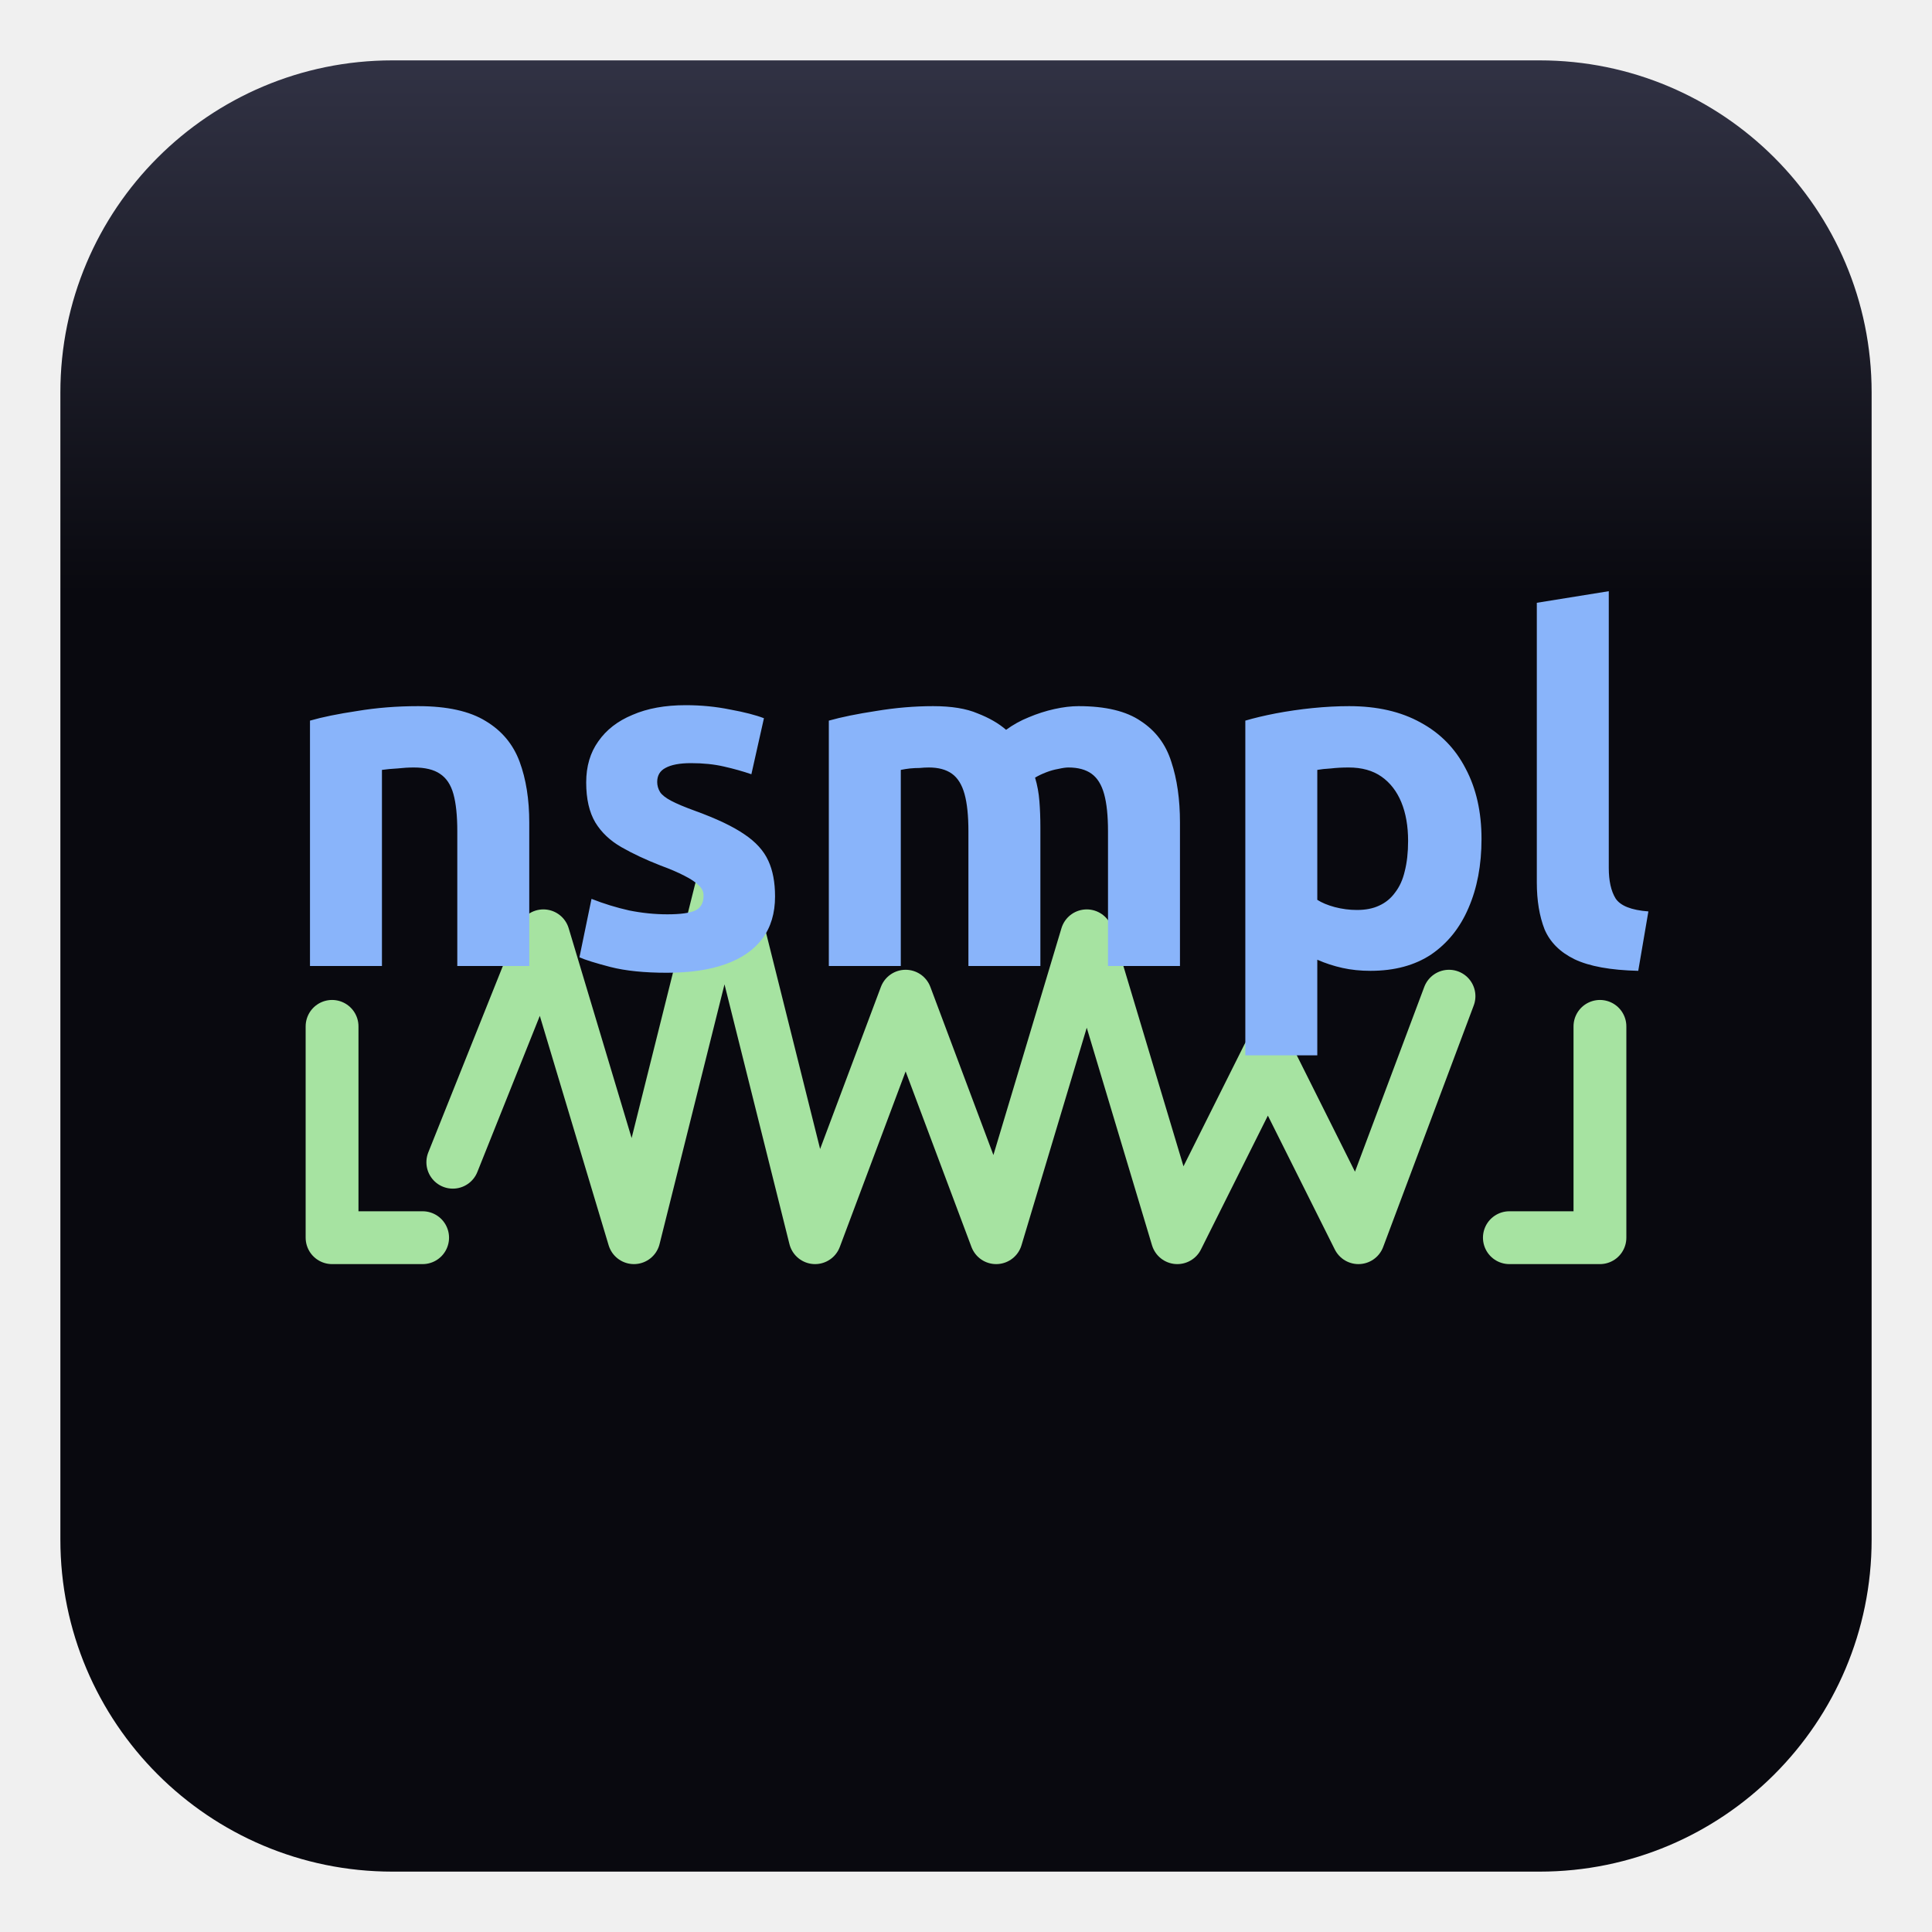
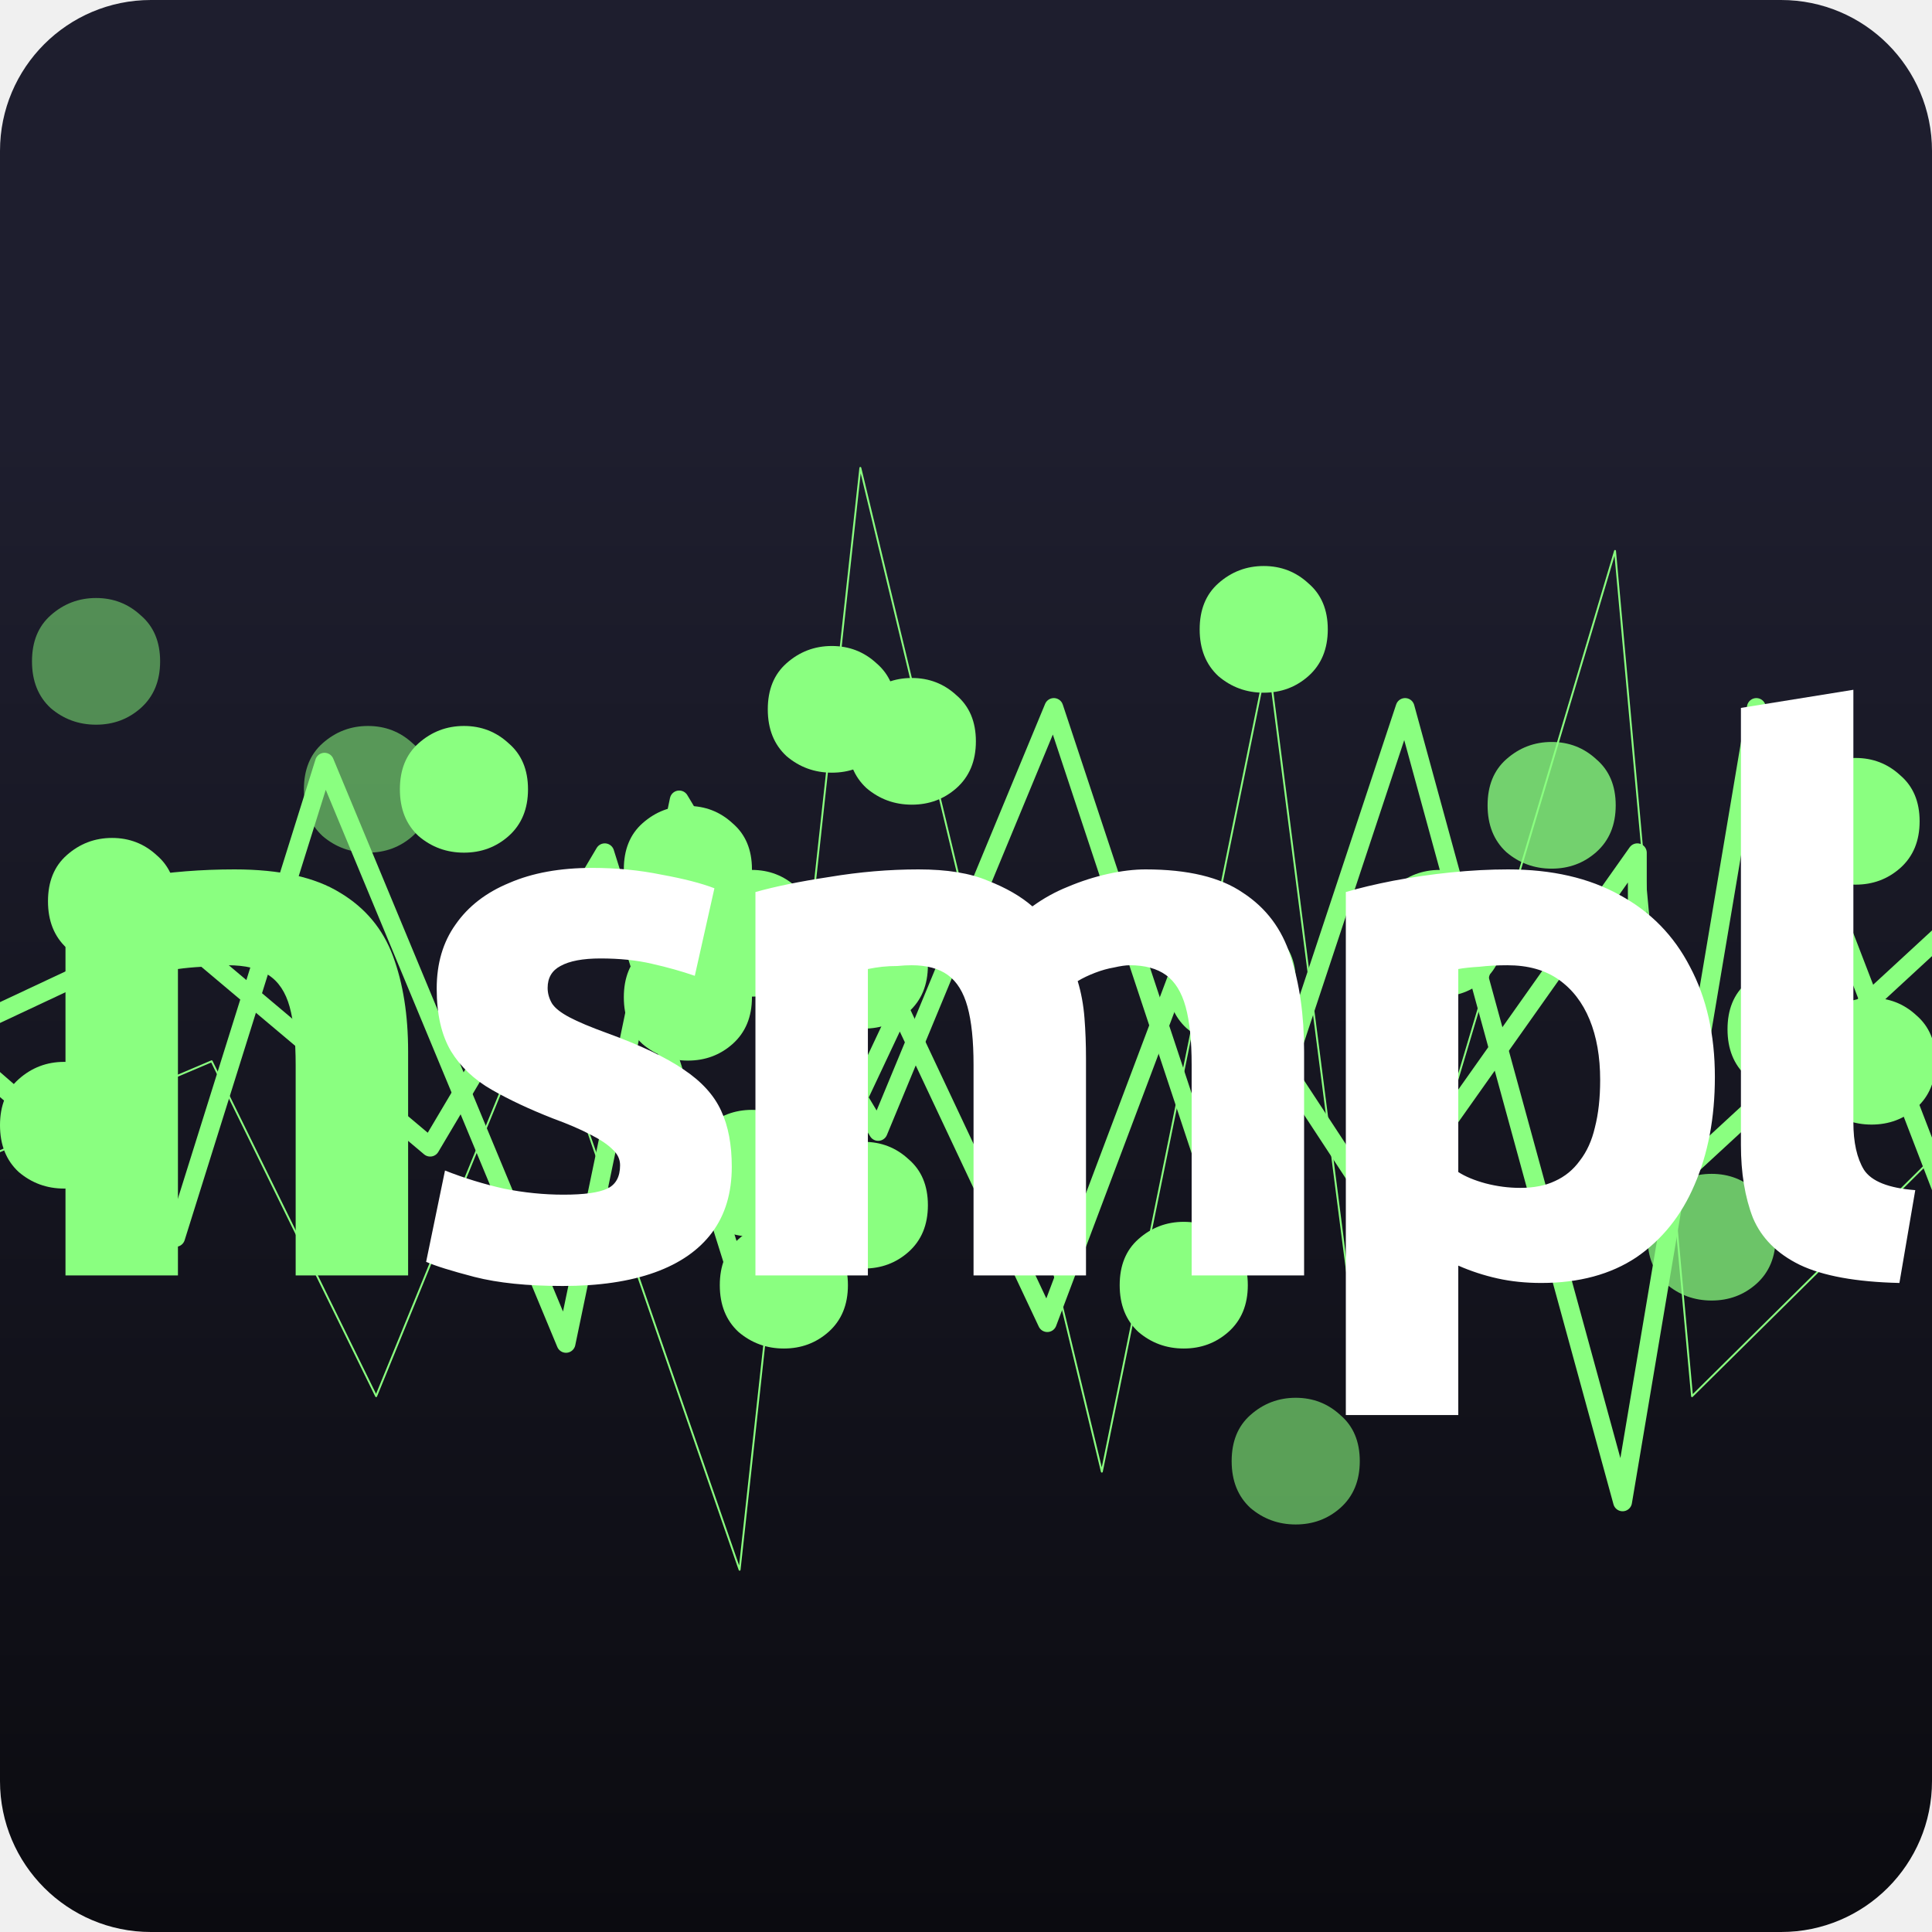
- <svg xmlns="http://www.w3.org/2000/svg" width="128" height="128" viewBox="0 0 128 128" fill="none">
-   <g id="nsmpl 2">
-     <path id="rect2" d="M102 4H26C13.85 4 4 13.85 4 26V102C4 114.15 13.85 124 26 124H102C114.15 124 124 114.15 124 102V26C124 13.85 114.15 4 102 4Z" fill="url(#paint0_linear_3311_2)" />
-     <g id="g5">
-       <path id="path3" d="M22 68V82H28" stroke="#A6E3A1" stroke-width="3.5" stroke-linecap="round" stroke-linejoin="round" />
-       <path id="path4" d="M30 77L36 62L42 82L48 58L54 82L60 66L66 82L72 62L78 82L84 70L90 82L96 66" stroke="#A6E3A1" stroke-width="3.5" stroke-linecap="round" stroke-linejoin="round" />
-       <path id="path5" d="M100 82H106V68" stroke="#A6E3A1" stroke-width="3.5" stroke-linecap="round" stroke-linejoin="round" />
-     </g>
-     <path id="nsmpl" d="M20.537 64V47.744C21.348 47.509 22.393 47.296 23.673 47.104C24.953 46.891 26.297 46.784 27.705 46.784C29.625 46.784 31.118 47.115 32.185 47.776C33.252 48.416 33.998 49.312 34.425 50.464C34.852 51.616 35.065 52.96 35.065 54.496V64H30.297V55.072C30.297 54.048 30.212 53.227 30.041 52.608C29.87 51.989 29.572 51.541 29.145 51.264C28.739 50.987 28.163 50.848 27.417 50.848C27.076 50.848 26.713 50.869 26.329 50.912C25.945 50.933 25.604 50.965 25.305 51.008V64H20.537ZM44.181 64.448C42.687 64.448 41.439 64.32 40.437 64.064C39.455 63.808 38.773 63.595 38.389 63.424L39.189 59.552C39.999 59.872 40.831 60.128 41.685 60.32C42.538 60.491 43.381 60.576 44.213 60.576C45.087 60.576 45.706 60.491 46.069 60.32C46.431 60.149 46.613 59.819 46.613 59.328C46.613 59.072 46.506 58.848 46.293 58.656C46.079 58.443 45.759 58.229 45.333 58.016C44.927 57.803 44.405 57.579 43.765 57.344C42.783 56.96 41.919 56.555 41.173 56.128C40.426 55.701 39.85 55.157 39.445 54.496C39.039 53.813 38.837 52.928 38.837 51.84C38.837 50.773 39.103 49.867 39.637 49.12C40.17 48.352 40.927 47.765 41.909 47.36C42.89 46.933 44.063 46.72 45.429 46.72C46.453 46.72 47.434 46.816 48.373 47.008C49.311 47.179 50.058 47.371 50.613 47.584L49.781 51.296C49.226 51.104 48.618 50.933 47.957 50.784C47.317 50.635 46.591 50.56 45.781 50.56C45.034 50.56 44.469 50.667 44.085 50.88C43.722 51.072 43.541 51.381 43.541 51.808C43.541 52.043 43.605 52.267 43.733 52.48C43.861 52.672 44.106 52.864 44.469 53.056C44.831 53.248 45.365 53.472 46.069 53.728C47.477 54.24 48.554 54.752 49.301 55.264C50.069 55.776 50.602 56.363 50.901 57.024C51.199 57.664 51.349 58.453 51.349 59.392C51.349 60.501 51.071 61.429 50.517 62.176C49.962 62.923 49.151 63.488 48.085 63.872C47.018 64.256 45.717 64.448 44.181 64.448ZM54.912 64V47.744C55.744 47.509 56.789 47.296 58.048 47.104C59.328 46.891 60.587 46.784 61.824 46.784C63.04 46.784 64.021 46.944 64.768 47.264C65.536 47.563 66.165 47.925 66.656 48.352C67.125 48.011 67.626 47.733 68.16 47.52C68.715 47.285 69.28 47.104 69.856 46.976C70.432 46.848 70.965 46.784 71.456 46.784C73.248 46.784 74.624 47.115 75.584 47.776C76.565 48.416 77.237 49.312 77.6 50.464C77.984 51.616 78.176 52.96 78.176 54.496V64H73.408V55.072C73.408 54.048 73.323 53.227 73.152 52.608C72.981 51.989 72.704 51.541 72.32 51.264C71.936 50.987 71.424 50.848 70.784 50.848C70.613 50.848 70.389 50.88 70.112 50.944C69.856 50.987 69.589 51.061 69.312 51.168C69.034 51.275 68.789 51.392 68.576 51.52C68.725 52.011 68.821 52.533 68.864 53.088C68.906 53.621 68.928 54.197 68.928 54.816V64H64.16V55.072C64.16 54.048 64.075 53.227 63.904 52.608C63.733 51.989 63.456 51.541 63.072 51.264C62.688 50.987 62.176 50.848 61.536 50.848C61.344 50.848 61.141 50.859 60.928 50.88C60.715 50.88 60.501 50.891 60.288 50.912C60.096 50.933 59.893 50.965 59.68 51.008V64H54.912ZM82.506 69.92V47.744C83.082 47.573 83.754 47.413 84.522 47.264C85.311 47.115 86.122 46.997 86.954 46.912C87.807 46.827 88.618 46.784 89.386 46.784C91.242 46.784 92.82 47.147 94.122 47.872C95.423 48.576 96.415 49.589 97.098 50.912C97.802 52.235 98.154 53.792 98.154 55.584C98.154 57.312 97.866 58.837 97.29 60.16C96.735 61.461 95.914 62.485 94.826 63.232C93.738 63.957 92.394 64.32 90.794 64.32C90.132 64.32 89.514 64.256 88.938 64.128C88.362 64 87.807 63.819 87.274 63.584V69.92H82.506ZM89.898 60.288C90.474 60.288 90.964 60.192 91.37 60C91.796 59.808 92.148 59.52 92.426 59.136C92.724 58.752 92.938 58.283 93.066 57.728C93.215 57.152 93.29 56.48 93.29 55.712C93.29 54.731 93.14 53.877 92.842 53.152C92.543 52.427 92.106 51.861 91.53 51.456C90.954 51.051 90.228 50.848 89.354 50.848C88.927 50.848 88.532 50.869 88.17 50.912C87.807 50.933 87.508 50.965 87.274 51.008V59.616C87.572 59.808 87.956 59.968 88.426 60.096C88.916 60.224 89.407 60.288 89.898 60.288ZM108.538 64.32C106.703 64.277 105.295 64.021 104.314 63.552C103.354 63.083 102.693 62.421 102.33 61.568C101.989 60.693 101.818 59.659 101.818 58.464V39.936L106.586 39.168V57.504C106.586 58.357 106.735 59.029 107.034 59.52C107.354 60.011 108.079 60.299 109.21 60.384L108.538 64.32Z" fill="#89B4FA" />
+ <svg xmlns="http://www.w3.org/2000/svg" width="1024" height="1024" viewBox="0 0 1024 1024" fill="none">
+   <mask id="mask0_3327_46" style="mask-type:alpha" maskUnits="userSpaceOnUse" x="0" y="0" width="1024" height="1024">
+     <rect width="1024" height="1024" fill="#D9D9D9" />
+   </mask>
+   <g mask="url(#mask0_3327_46)">
+     <rect width="1024" height="1024" rx="80" fill="url(#paint0_linear_3327_46)" />
+     <path d="M-108 656L112.182 562.5L199.364 740L286.545 527L392 832L456 248L584 780L672 348L722.454 740L856 292L896.818 740L1112 527" stroke="#8AFF80" stroke-linejoin="round" />
+     <path d="M-36 543.5L93.091 655.833L172 404L300 712L360 424L465.455 599.667L558.545 375L651.636 655.833L744.727 375L860 796L930.909 375L1076 752" stroke="#8AFF80" stroke-width="10" stroke-linejoin="round" />
+     <path d="M-152 608L92 493.5L228 608L320.545 452L398.727 701L476.909 535L555.091 701L633.273 493.5L732 644L867.818 452V644L1076 452" stroke="#8AFF80" stroke-width="10" stroke-linejoin="round" />
+     <path d="M822.406 460.403C813.249 460.403 805.238 457.478 798.371 451.629C791.758 445.524 788.451 437.258 788.451 426.83C788.451 416.403 791.758 408.264 798.371 402.414C805.238 396.31 813.249 393.258 822.406 393.258C831.562 393.258 839.446 396.31 846.059 402.414C852.926 408.264 856.36 416.403 856.36 426.83C856.36 437.258 852.926 445.524 846.059 451.629C839.446 457.478 831.562 460.403 822.406 460.403Z" fill="#8AFF80" fill-opacity="0.8" />
+     <path d="M669.802 367.146C660.646 367.146 652.634 364.221 645.767 358.371C639.154 352.267 635.848 344.001 635.848 333.573C635.848 323.145 639.154 315.006 645.767 309.156C652.634 303.052 660.646 300 669.802 300C678.958 300 686.843 303.052 693.456 309.156C700.323 315.006 703.756 323.145 703.756 333.573C703.756 344.001 700.323 352.267 693.456 358.371C686.843 364.221 678.958 367.146 669.802 367.146Z" fill="#8AFF80" />
+     <path d="M652.846 553.661C643.69 553.661 635.678 550.736 628.811 544.886C622.198 538.782 618.892 530.516 618.892 520.088C618.892 509.66 622.198 501.521 628.811 495.671C635.678 489.567 643.69 486.515 652.846 486.515C662.003 486.515 669.887 489.567 676.5 495.671C683.367 501.521 686.801 509.66 686.801 520.088C686.801 530.516 683.367 538.782 676.5 544.886C669.887 550.736 662.003 553.661 652.846 553.661Z" fill="#8AFF80" />
+     <path d="M440.897 409.535C431.741 409.535 423.729 406.61 416.862 400.761C410.249 394.656 406.943 386.39 406.943 375.963C406.943 365.535 410.249 357.396 416.862 351.546C423.729 345.442 431.741 342.39 440.897 342.39C450.053 342.39 457.938 345.442 464.55 351.546C471.418 357.396 474.851 365.535 474.851 375.963C474.851 386.39 471.418 394.656 464.55 400.761C457.938 406.61 450.053 409.535 440.897 409.535Z" fill="#8AFF80" />
+     <path d="M483.287 426.491C474.131 426.491 466.119 423.566 459.252 417.717C452.639 411.612 449.333 403.346 449.333 392.918C449.333 382.491 452.639 374.352 459.252 368.502C466.119 362.398 474.131 359.346 483.287 359.346C492.443 359.346 500.328 362.398 506.94 368.502C513.807 374.352 517.241 382.491 517.241 392.918C517.241 403.346 513.807 411.612 506.94 417.717C500.328 423.566 492.443 426.491 483.287 426.491Z" fill="#8AFF80" />
+     <path d="M457.853 545.183C448.697 545.183 440.685 542.258 433.818 536.408C427.205 530.304 423.899 522.038 423.899 511.61C423.899 501.182 427.205 493.043 433.818 487.194C440.685 481.089 448.697 478.037 457.853 478.037C467.009 478.037 474.894 481.089 481.506 487.194C488.374 493.043 491.807 501.182 491.807 511.61C491.807 522.038 488.374 530.304 481.506 536.408C474.894 542.258 467.009 545.183 457.853 545.183Z" fill="#8AFF80" />
+     <path d="M398.507 528.227C389.351 528.227 381.339 525.302 374.472 519.452C367.859 513.348 364.553 505.082 364.553 494.654C364.553 484.226 367.859 476.088 374.472 470.238C381.339 464.134 389.351 461.082 398.507 461.082C407.663 461.082 415.548 464.134 422.161 470.238C429.028 476.088 432.461 484.226 432.461 494.654C432.461 505.082 429.028 513.348 422.161 519.452C415.548 525.302 407.663 528.227 398.507 528.227Z" fill="#8AFF80" />
+     <path d="M364.595 494.315C355.439 494.315 347.427 491.39 340.56 485.54C333.947 479.436 330.641 471.17 330.641 460.742C330.641 450.314 333.947 442.176 340.56 436.326C347.427 430.222 355.439 427.17 364.595 427.17C373.751 427.17 381.636 430.222 388.249 436.326C395.116 442.176 398.549 450.314 398.549 460.742C398.549 471.17 395.116 479.436 388.249 485.54C381.636 491.39 373.751 494.315 364.595 494.315Z" fill="#8AFF80" />
+     <path d="M364.595 562.139C355.439 562.139 347.427 559.214 340.56 553.364C333.947 547.26 330.641 538.994 330.641 528.566C330.641 518.138 333.947 509.999 340.56 504.149C347.427 498.045 355.439 494.993 364.595 494.993C373.751 494.993 381.636 498.045 388.249 504.149C395.116 509.999 398.549 518.138 398.549 528.566C398.549 538.994 395.116 547.26 388.249 553.364C381.636 559.214 373.751 562.139 364.595 562.139Z" fill="#8AFF80" />
+     <path d="M245.903 451.925C236.747 451.925 228.736 449 221.868 443.15C215.256 437.046 211.949 428.78 211.949 418.352C211.949 407.925 215.256 399.786 221.868 393.936C228.736 387.832 236.747 384.78 245.903 384.78C255.06 384.78 262.944 387.832 269.557 393.936C276.424 399.786 279.858 407.925 279.858 418.352C279.858 428.78 276.424 437.046 269.557 443.15C262.944 449 255.06 451.925 245.903 451.925Z" fill="#8AFF80" />
+     <path d="M195.036 451.925C185.88 451.925 177.868 449 171.001 443.15C164.388 437.046 161.082 428.78 161.082 418.352C161.082 407.925 164.388 399.786 171.001 393.936C177.868 387.832 185.88 384.78 195.036 384.78C204.192 384.78 212.077 387.832 218.689 393.936C225.557 399.786 228.99 407.925 228.99 418.352C228.99 428.78 225.557 437.046 218.689 443.15C212.077 449 204.192 451.925 195.036 451.925Z" fill="#8AFF80" fill-opacity="0.55" />
+     <path d="M907.185 689.308C898.029 689.308 890.018 686.383 883.15 680.534C876.538 674.43 873.231 666.164 873.231 655.736C873.231 645.308 876.538 637.169 883.15 631.319C890.018 625.215 898.029 622.163 907.185 622.163C916.342 622.163 924.226 625.215 930.839 631.319C937.706 637.169 941.14 645.308 941.14 655.736C941.14 666.164 937.706 674.43 930.839 680.534C924.226 686.383 916.342 689.308 907.185 689.308Z" fill="#8AFF80" fill-opacity="0.75" />
+     <path d="M59.388 511.271C50.232 511.271 42.22 508.346 35.353 502.496C28.74 496.392 25.434 488.126 25.434 477.698C25.434 467.27 28.74 459.131 35.353 453.282C42.22 447.178 50.232 444.125 59.388 444.125C68.544 444.125 76.429 447.178 83.042 453.282C89.909 459.131 93.342 467.27 93.342 477.698C93.342 488.126 89.909 496.392 83.042 502.496C76.429 508.346 68.544 511.271 59.388 511.271Z" fill="#8AFF80" />
+     <path d="M33.954 629.963C24.798 629.963 16.786 627.038 9.919 621.188C3.306 615.084 0 606.818 0 596.39C0 585.962 3.306 577.823 9.919 571.973C16.786 565.869 24.798 562.817 33.954 562.817C43.111 562.817 50.995 565.869 57.608 571.973C64.475 577.823 67.909 585.962 67.909 596.39C67.909 606.818 64.475 615.084 57.608 621.188C50.995 627.038 43.111 629.963 33.954 629.963Z" fill="#8AFF80" />
+     <path d="M457.853 672.353C448.697 672.353 440.685 669.428 433.818 663.578C427.205 657.474 423.899 649.208 423.899 638.78C423.899 628.352 427.205 620.213 433.818 614.363C440.685 608.259 448.697 605.207 457.853 605.207C467.009 605.207 474.894 608.259 481.506 614.363C488.374 620.213 491.807 628.352 491.807 638.78C491.807 649.208 488.374 657.474 481.506 663.578C474.894 669.428 467.009 672.353 457.853 672.353Z" fill="#8AFF80" />
+     <path d="M50.91 384.101C41.754 384.101 33.742 381.176 26.875 375.327C20.262 369.223 16.956 360.956 16.956 350.529C16.956 340.101 20.262 331.962 26.875 326.112C33.742 320.008 41.754 316.956 50.91 316.956C60.066 316.956 67.951 320.008 74.564 326.112C81.431 331.962 84.865 340.101 84.865 350.529C84.865 360.956 81.431 369.223 74.564 375.327C67.951 381.176 60.066 384.101 50.91 384.101Z" fill="#8AFF80" fill-opacity="0.5" />
+     <path d="M398.507 655.397C389.351 655.397 381.339 652.472 374.472 646.622C367.859 640.518 364.553 632.252 364.553 621.824C364.553 611.396 367.859 603.257 374.472 597.407C381.339 591.303 389.351 588.251 398.507 588.251C407.663 588.251 415.548 591.303 422.161 597.407C429.028 603.257 432.461 611.396 432.461 621.824C432.461 632.252 429.028 640.518 422.161 646.622C415.548 652.472 407.663 655.397 398.507 655.397Z" fill="#8AFF80" />
+     <path d="M415.463 714.742C406.307 714.742 398.295 711.818 391.428 705.968C384.815 699.864 381.509 691.598 381.509 681.17C381.509 670.742 384.815 662.603 391.428 656.753C398.295 650.649 406.307 647.597 415.463 647.597C424.619 647.597 432.504 650.649 439.117 656.753C445.984 662.603 449.417 670.742 449.417 681.17C449.417 691.598 445.984 699.864 439.117 705.968C432.504 711.818 424.619 714.742 415.463 714.742Z" fill="#8AFF80" />
+     <path d="M686.758 808C677.602 808 669.59 805.075 662.723 799.225C656.11 793.121 652.804 784.855 652.804 774.427C652.804 763.999 656.11 755.86 662.723 750.011C669.59 743.907 677.602 740.854 686.758 740.854C695.914 740.854 703.799 743.907 710.412 750.011C717.279 755.86 720.713 763.999 720.713 774.427C720.713 784.855 717.279 793.121 710.412 799.225C703.799 805.075 695.914 808 686.758 808Z" fill="#8AFF80" fill-opacity="0.6" />
+     <path d="M949.575 579.095C940.419 579.095 932.407 576.17 925.54 570.32C918.928 564.216 915.621 555.95 915.621 545.522C915.621 535.094 918.928 526.955 925.54 521.106C932.407 515.001 940.419 511.949 949.575 511.949C958.732 511.949 966.616 515.001 973.229 521.106C980.096 526.955 983.53 535.094 983.53 545.522C983.53 555.95 980.096 564.216 973.229 570.32C966.616 576.17 958.732 579.095 949.575 579.095Z" fill="#8AFF80" />
+     <path d="M991.965 596.051C982.809 596.051 974.797 593.126 967.93 587.276C961.317 581.172 958.011 572.906 958.011 562.478C958.011 552.05 961.317 543.911 967.93 538.061C974.797 531.957 982.809 528.905 991.965 528.905C1001.12 528.905 1009.01 531.957 1015.62 538.061C1022.49 543.911 1025.92 552.05 1025.92 562.478C1025.92 572.906 1022.49 581.172 1015.62 587.276C1009.01 593.126 1001.12 596.051 991.965 596.051Z" fill="#8AFF80" />
+     <path d="M627.412 714.742C618.256 714.742 610.244 711.818 603.377 705.968C596.764 699.864 593.458 691.598 593.458 681.17C593.458 670.742 596.764 662.603 603.377 656.753C610.244 650.649 618.256 647.597 627.412 647.597C636.568 647.597 644.453 650.649 651.066 656.753C657.933 662.603 661.367 670.742 661.367 681.17C661.367 691.598 657.933 699.864 651.066 705.968C644.453 711.818 636.568 714.742 627.412 714.742Z" fill="#8AFF80" />
+     <path d="M763.06 528.227C753.904 528.227 745.892 525.302 739.025 519.452C732.412 513.348 729.105 505.082 729.105 494.654C729.105 484.226 732.412 476.088 739.025 470.238C745.892 464.134 753.904 461.082 763.06 461.082C772.216 461.082 780.1 464.134 786.713 470.238C793.58 476.088 797.014 484.226 797.014 494.654C797.014 505.082 793.58 513.348 786.713 519.452C780.1 525.302 772.216 528.227 763.06 528.227Z" fill="#8AFF80" />
+     <path d="M983.487 468.881C974.331 468.881 966.319 465.956 959.452 460.107C952.839 454.002 949.533 445.736 949.533 435.308C949.533 424.881 952.839 416.742 959.452 410.892C966.319 404.788 974.331 401.736 983.487 401.736C992.643 401.736 1000.53 404.788 1007.14 410.892C1014.01 416.742 1017.44 424.881 1017.44 435.308C1017.44 445.736 1014.01 454.002 1007.14 460.107C1000.53 465.956 992.643 468.881 983.487 468.881Z" fill="#8AFF80" />
+     <path d="M34.711 676V472.8C44.844 469.867 57.911 467.2 73.911 464.8C89.911 462.133 106.711 460.8 124.311 460.8C148.311 460.8 166.978 464.933 180.311 473.2C193.644 481.2 202.978 492.4 208.311 506.8C213.644 521.2 216.311 538 216.311 557.2V676H156.711V564.4C156.711 551.6 155.644 541.333 153.511 533.6C151.378 525.867 147.644 520.267 142.311 516.8C137.244 513.333 130.044 511.6 120.711 511.6C116.444 511.6 111.911 511.867 107.111 512.4C102.311 512.667 98.044 513.067 94.311 513.6V676H34.711Z" fill="#8AFF80" />
+     <path d="M298.258 681.6C279.591 681.6 263.991 680 251.458 676.8C239.191 673.6 230.658 670.933 225.858 668.8L235.858 620.4C245.991 624.4 256.391 627.6 267.058 630C277.724 632.133 288.258 633.2 298.658 633.2C309.591 633.2 317.324 632.133 321.858 630C326.391 627.867 328.658 623.733 328.658 617.6C328.658 614.4 327.324 611.6 324.658 609.2C321.991 606.533 317.991 603.867 312.658 601.2C307.591 598.533 301.058 595.733 293.058 592.8C280.791 588 269.991 582.933 260.658 577.6C251.324 572.267 244.124 565.467 239.058 557.2C233.991 548.667 231.458 537.6 231.458 524C231.458 510.667 234.791 499.333 241.458 490C248.124 480.4 257.591 473.067 269.858 468C282.124 462.667 296.791 460 313.858 460C326.658 460 338.924 461.2 350.658 463.6C362.391 465.733 371.724 468.133 378.658 470.8L368.258 517.2C361.324 514.8 353.724 512.667 345.458 510.8C337.458 508.933 328.391 508 318.258 508C308.924 508 301.858 509.333 297.058 512C292.524 514.4 290.258 518.267 290.258 523.6C290.258 526.533 291.058 529.333 292.658 532C294.258 534.4 297.324 536.8 301.858 539.2C306.391 541.6 313.058 544.4 321.858 547.6C339.458 554 352.924 560.4 362.258 566.8C371.858 573.2 378.524 580.533 382.258 588.8C385.991 596.8 387.858 606.667 387.858 618.4C387.858 632.267 384.391 643.867 377.458 653.2C370.524 662.533 360.391 669.6 347.058 674.4C333.724 679.2 317.458 681.6 298.258 681.6ZM400.398 676V472.8C410.798 469.867 423.865 467.2 439.598 464.8C455.598 462.133 471.332 460.8 486.798 460.8C501.998 460.8 514.265 462.8 523.598 466.8C533.198 470.533 541.065 475.067 547.198 480.4C553.065 476.133 559.332 472.667 565.998 470C572.932 467.067 579.998 464.8 587.198 463.2C594.398 461.6 601.065 460.8 607.198 460.8C629.598 460.8 646.798 464.933 658.798 473.2C671.065 481.2 679.465 492.4 683.998 506.8C688.798 521.2 691.198 538 691.198 557.2V676H631.598V564.4C631.598 551.6 630.532 541.333 628.398 533.6C626.265 525.867 622.798 520.267 617.998 516.8C613.198 513.333 606.798 511.6 598.798 511.6C596.665 511.6 593.865 512 590.398 512.8C587.198 513.333 583.865 514.267 580.398 515.6C576.932 516.933 573.865 518.4 571.198 520C573.065 526.133 574.265 532.667 574.798 539.6C575.332 546.267 575.598 553.467 575.598 561.2V676H515.998V564.4C515.998 551.6 514.932 541.333 512.798 533.6C510.665 525.867 507.198 520.267 502.398 516.8C497.598 513.333 491.198 511.6 483.198 511.6C480.798 511.6 478.265 511.733 475.598 512C472.932 512 470.265 512.133 467.598 512.4C465.198 512.667 462.665 513.067 459.998 513.6V676H400.398ZM713.32 750V472.8C720.52 470.667 728.92 468.667 738.52 466.8C748.387 464.933 758.52 463.467 768.92 462.4C779.587 461.333 789.72 460.8 799.32 460.8C822.52 460.8 842.254 465.333 858.52 474.4C874.787 483.2 887.187 495.867 895.72 512.4C904.52 528.933 908.92 548.4 908.92 570.8C908.92 592.4 905.32 611.467 898.12 628C891.187 644.267 880.92 657.067 867.32 666.4C853.72 675.467 836.92 680 816.92 680C808.654 680 800.92 679.2 793.72 677.6C786.52 676 779.587 673.733 772.92 670.8V750H713.32ZM805.72 629.6C812.92 629.6 819.054 628.4 824.12 626C829.454 623.6 833.854 620 837.32 615.2C841.054 610.4 843.72 604.533 845.32 597.6C847.187 590.4 848.12 582 848.12 572.4C848.12 560.133 846.254 549.467 842.52 540.4C838.787 531.333 833.32 524.267 826.12 519.2C818.92 514.133 809.854 511.6 798.92 511.6C793.587 511.6 788.654 511.867 784.12 512.4C779.587 512.667 775.854 513.067 772.92 513.6V621.2C776.654 623.6 781.454 625.6 787.32 627.2C793.454 628.8 799.587 629.6 805.72 629.6ZM1006.73 680C983.793 679.467 966.193 676.267 953.927 670.4C941.927 664.533 933.66 656.267 929.127 645.6C924.86 634.667 922.727 621.733 922.727 606.8V375.2L982.327 365.6V594.8C982.327 605.467 984.193 613.867 987.927 620C991.927 626.133 1000.99 629.733 1015.13 630.8L1006.73 680Z" fill="white" />
  </g>
  <defs>
-     <linearGradient id="paint0_linear_3311_2" x1="4" y1="4" x2="4" y2="124" gradientUnits="userSpaceOnUse">
-       <stop stop-color="#313244" />
-       <stop offset="0.295" stop-color="#09090F" />
+     <linearGradient id="paint0_linear_3327_46" x1="512" y1="0" x2="512" y2="1024" gradientUnits="userSpaceOnUse">
+       <stop offset="0.221" stop-color="#1E1E2E" />
+       <stop offset="1" stop-color="#0B0B10" />
    </linearGradient>
  </defs>
</svg>
